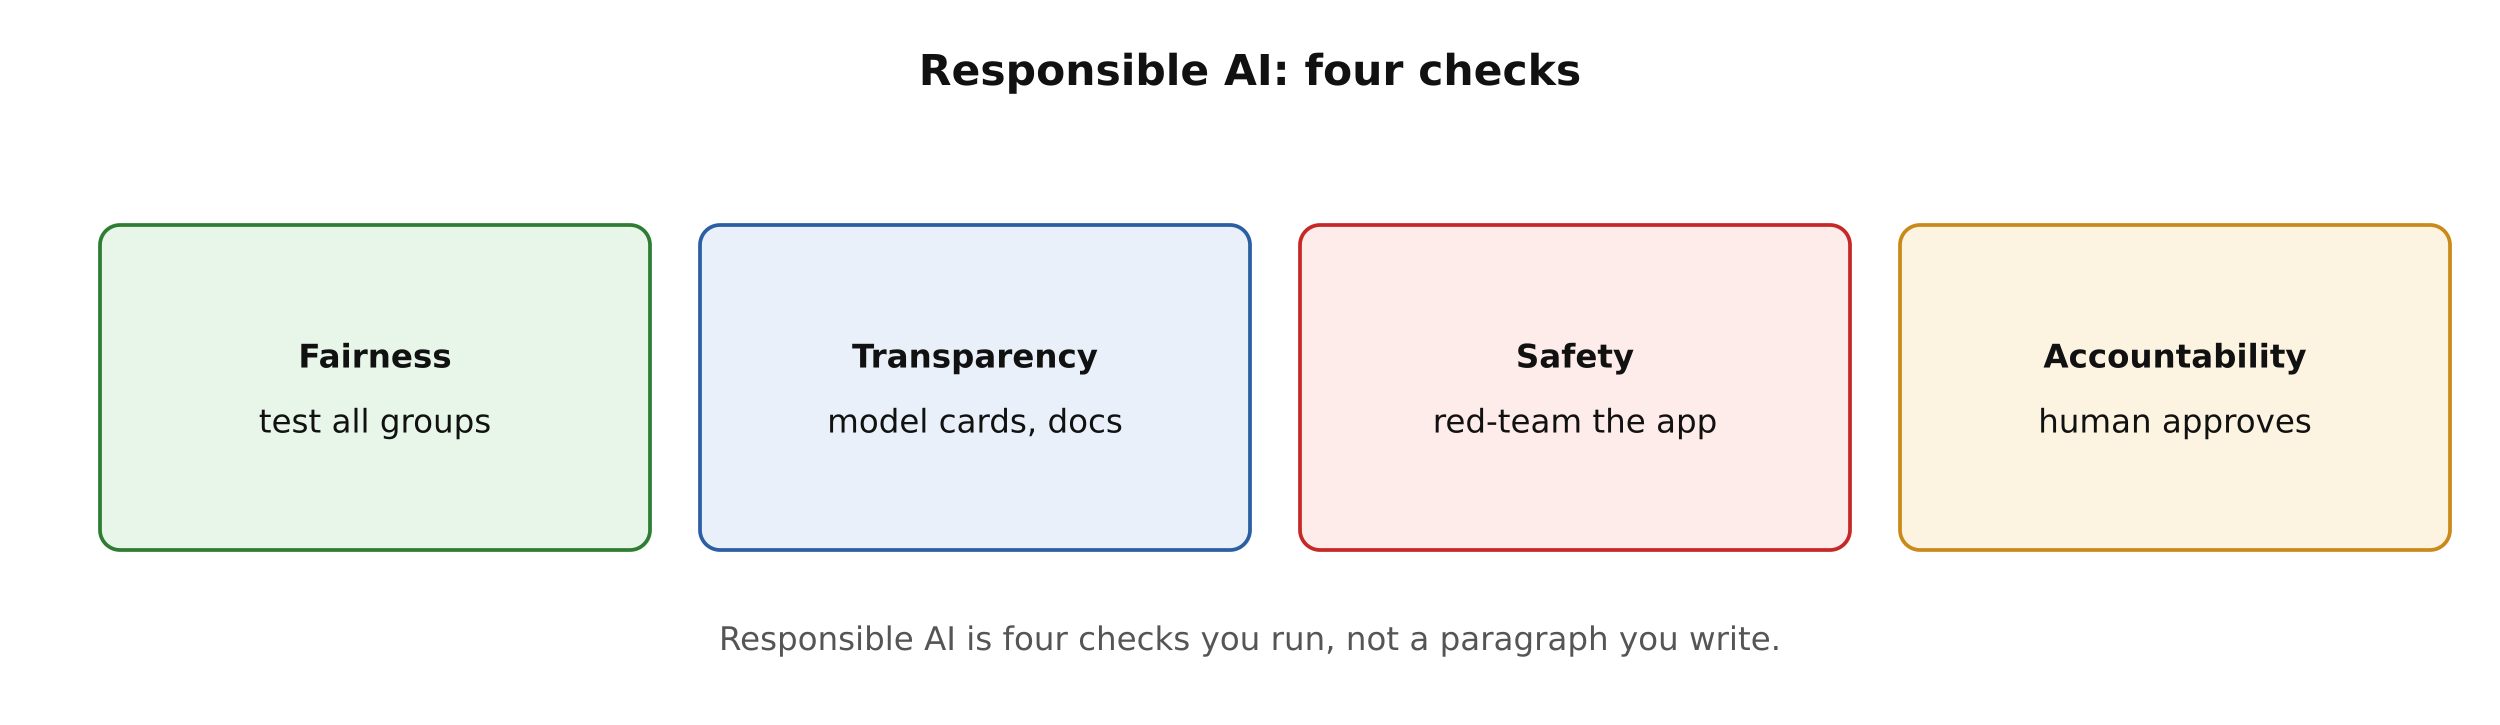
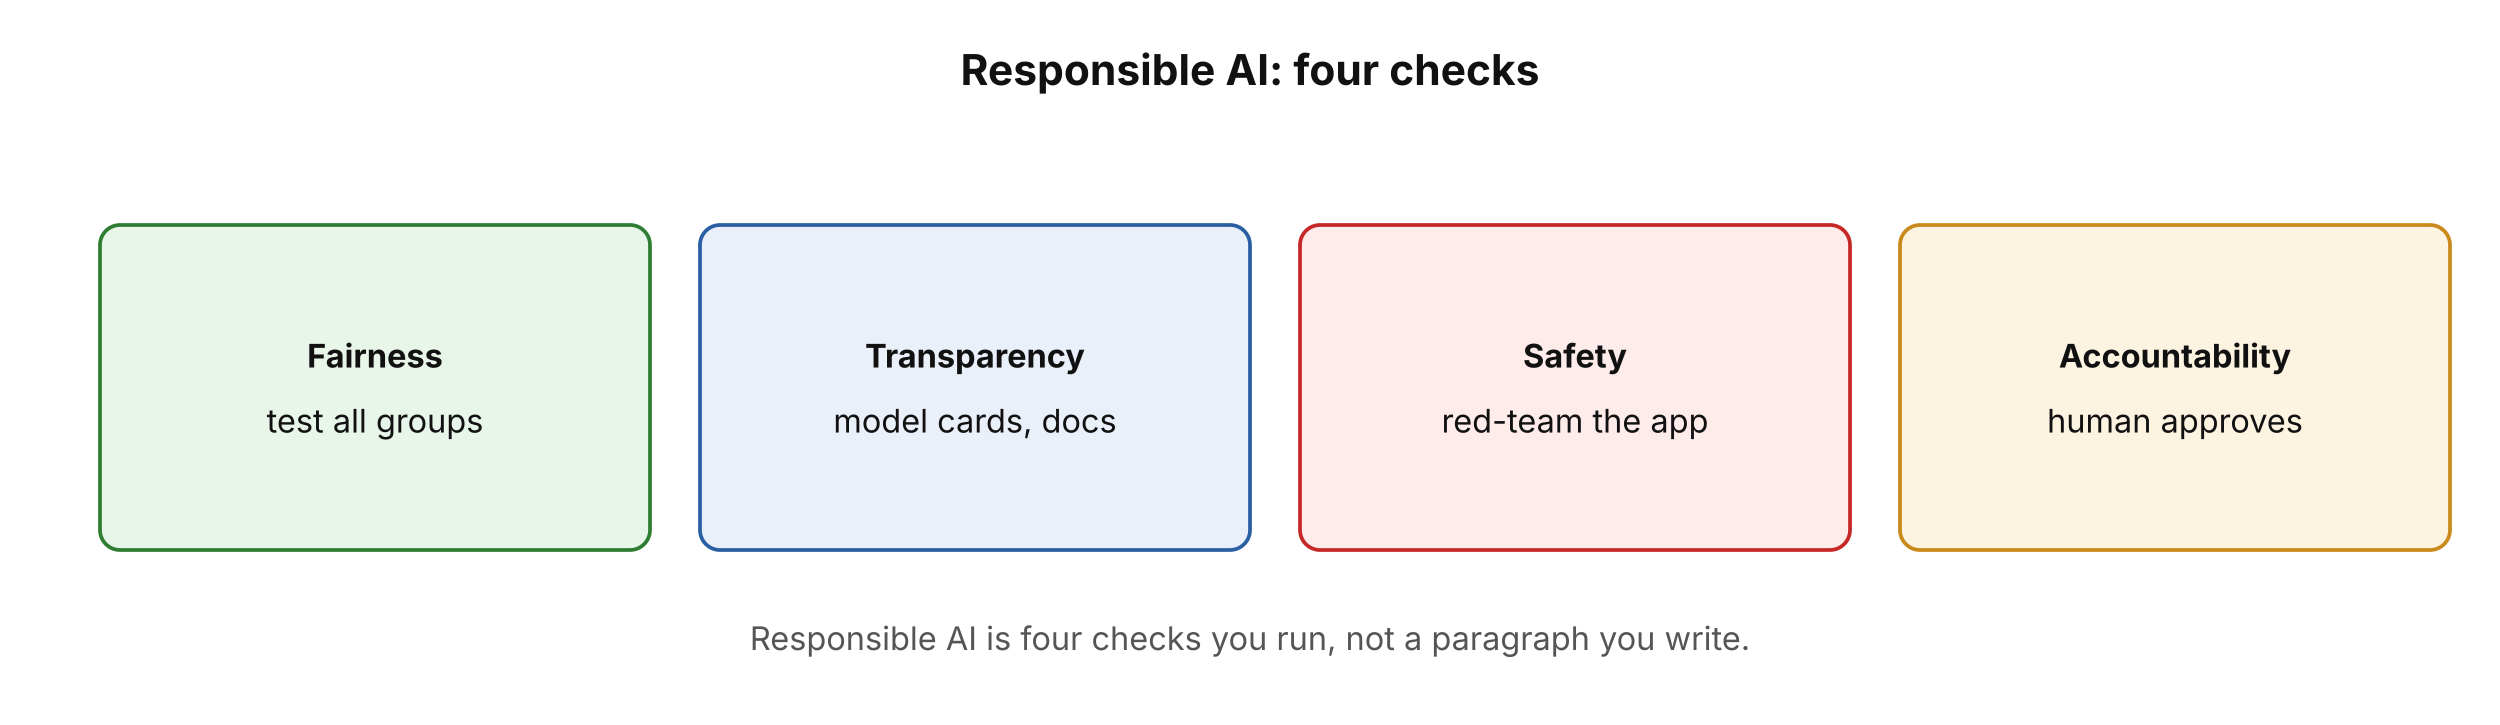
- <svg xmlns="http://www.w3.org/2000/svg" width="100%" viewBox="0 0 1000 290" role="img" style="background:#ffffff;font-family:DejaVu Sans,Verdana,sans-serif" aria-label="Four responsible AI checks: fairness, transparency, safety, accountability">
+ <svg xmlns="http://www.w3.org/2000/svg" width="100%" viewBox="0 0 1000 290" role="img" style="background:#ffffff;font-family:'Anthropic Sans',Inter,'Source Sans 3','IBM Plex Sans',sans-serif" aria-label="Four responsible AI checks: fairness, transparency, safety, accountability">
  <defs>
    <marker id="ah" viewBox="0 0 10 10" refX="8" refY="5" markerWidth="7" markerHeight="7" orient="auto-start-reverse">
      <path d="M0,0 L10,5 L0,10 z" fill="#666666" />
    </marker>
  </defs>
  <text x="500" y="34" text-anchor="middle" font-size="17" fill="#111111" font-weight="bold">Responsible AI: four checks</text>
  <rect x="40" y="90" width="220" height="130" rx="8" fill="#e8f5e9" stroke="#2e7d32" stroke-width="1.5" />
  <text x="150" y="147" text-anchor="middle" font-size="13" fill="#111111" font-weight="bold">Fairness</text>
  <text x="150" y="173" text-anchor="middle" font-size="13" fill="#111111">test all groups</text>
  <rect x="280" y="90" width="220" height="130" rx="8" fill="#e9f0fa" stroke="#2b5fa3" stroke-width="1.5" />
  <text x="390" y="147" text-anchor="middle" font-size="13" fill="#111111" font-weight="bold">Transparency</text>
  <text x="390" y="173" text-anchor="middle" font-size="13" fill="#111111">model cards, docs</text>
  <rect x="520" y="90" width="220" height="130" rx="8" fill="#fdecea" stroke="#c62828" stroke-width="1.5" />
  <text x="630" y="147" text-anchor="middle" font-size="13" fill="#111111" font-weight="bold">Safety</text>
  <text x="630" y="173" text-anchor="middle" font-size="13" fill="#111111">red-team the app</text>
  <rect x="760" y="90" width="220" height="130" rx="8" fill="#fdf3e1" stroke="#c98a1b" stroke-width="1.5" />
  <text x="870" y="147" text-anchor="middle" font-size="13" fill="#111111" font-weight="bold">Accountability</text>
  <text x="870" y="173" text-anchor="middle" font-size="13" fill="#111111">human approves</text>
  <text x="500" y="260" text-anchor="middle" font-size="13" fill="#555555">Responsible AI is four checks you run, not a paragraph you write.</text>
</svg>
